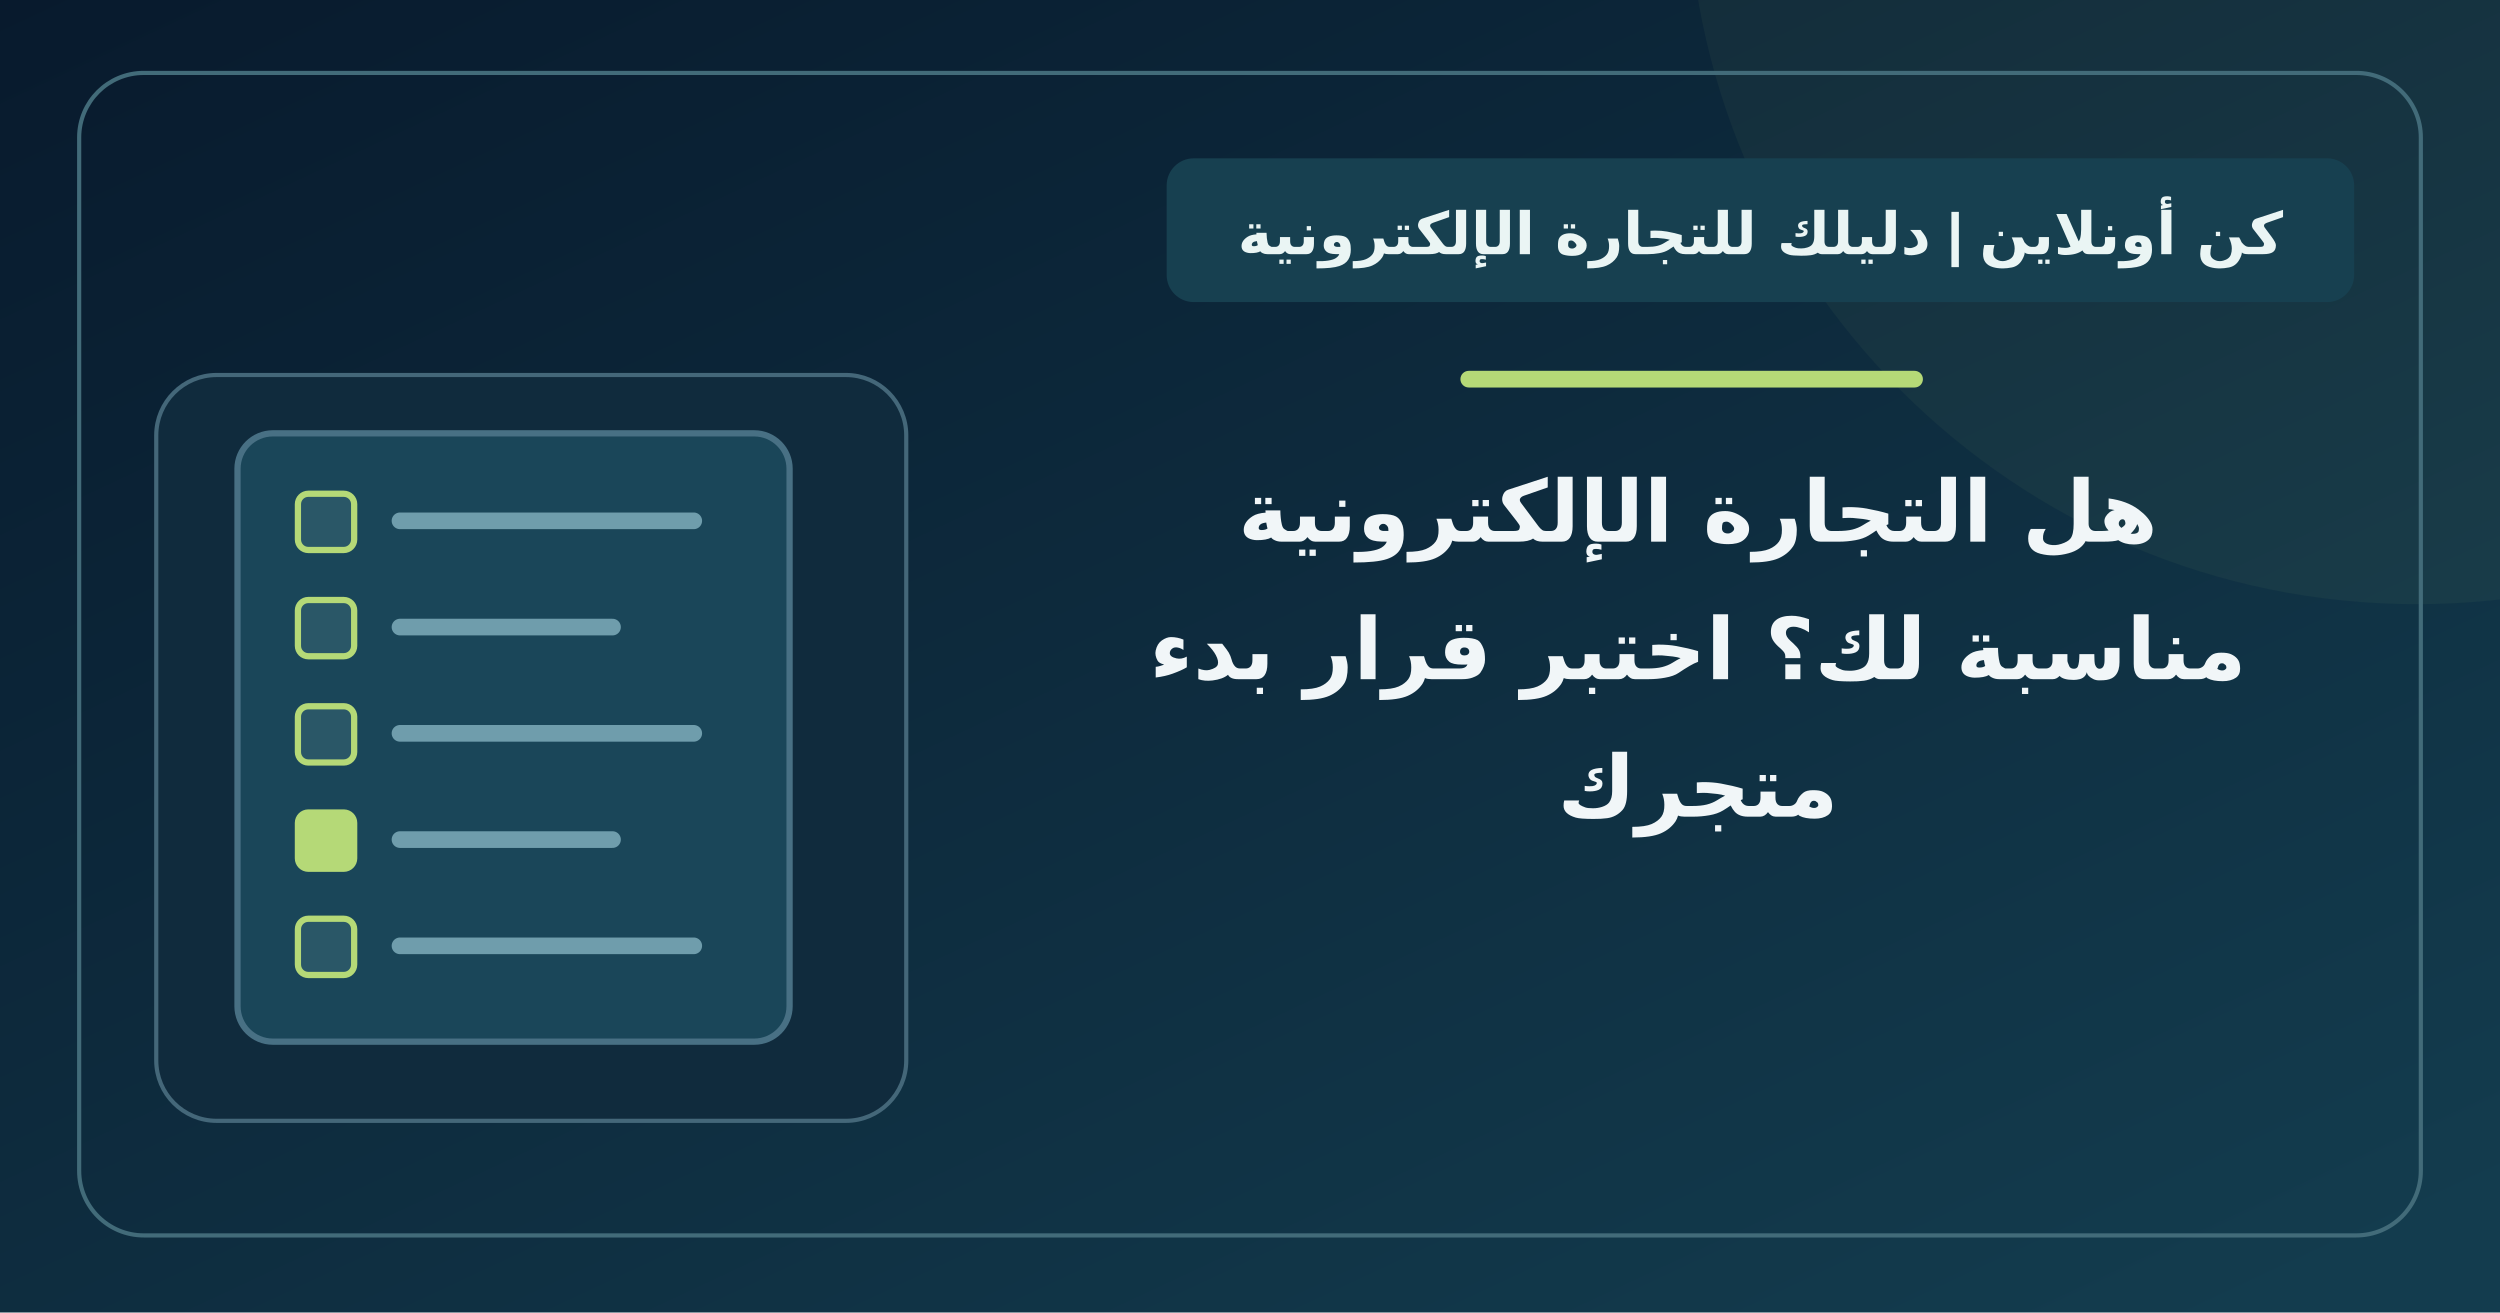
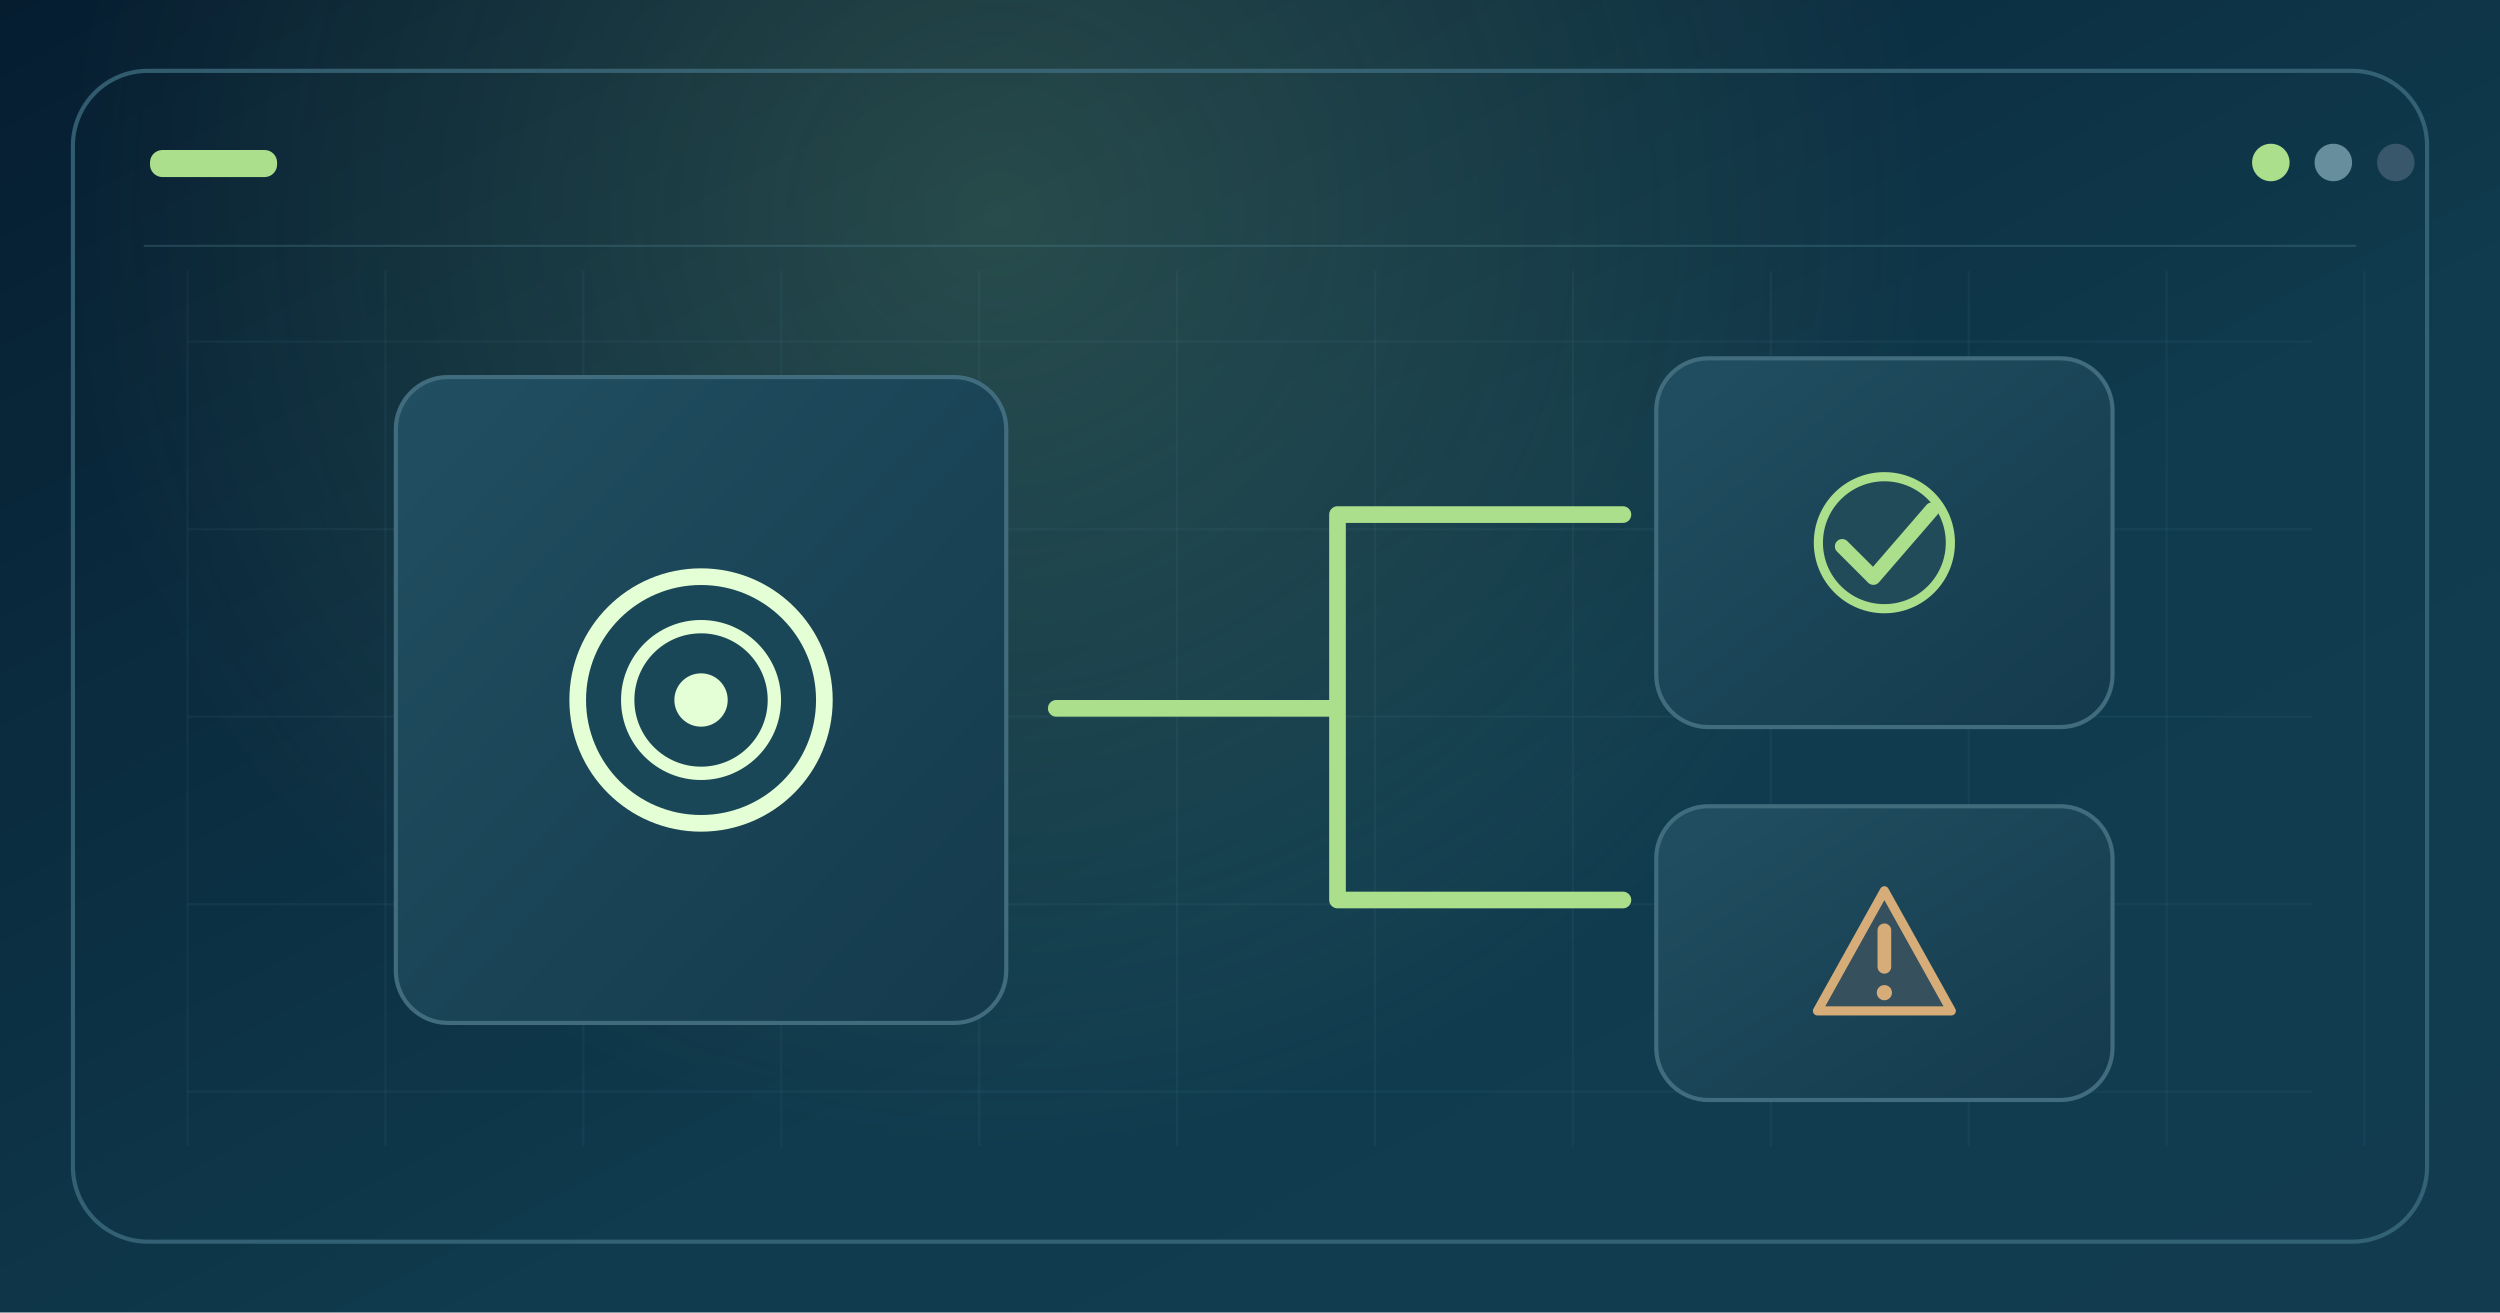
<svg xmlns="http://www.w3.org/2000/svg" width="1200" height="630" viewBox="0 0 1200 630" role="img" aria-labelledby="title desc">
  <defs>
-     <linearGradient id="g" x2=".9" y2="1">
-       <stop stop-color="#081a2d" />
-       <stop offset="1" stop-color="#133c4e" />
+     <linearGradient id="back" x1="0" y1="0" x2="1" y2="1">
+       <stop stop-color="#061d30" />
+       <stop offset=".62" stop-color="#103b4e" />
+       <stop offset="1" stop-color="#123b50" />
    </linearGradient>
+     <linearGradient id="glass" x1="0" y1="0" x2="1" y2="1">
+       <stop stop-color="#214f61" />
+       <stop offset="1" stop-color="#143a4d" />
+     </linearGradient>
+     <radialGradient id="bloom">
+       <stop stop-color="#acdf8b" stop-opacity=".18" />
+       <stop offset="1" stop-color="#acdf8b" stop-opacity="0" />
+     </radialGradient>
  </defs>
-   <rect width="1200" height="630" fill="url(#g)" />
-   <circle cx="1160" cy="-60" r="350" fill="#b5d977" opacity=".05" />
-   <rect x="38" y="35" width="1124" height="558" rx="31" fill="none" stroke="#426b79" stroke-width="2" />
-   <rect x="75" y="180" width="360" height="358" rx="29" fill="#102b3d" stroke="#446779" stroke-width="2" />
-   <rect x="114" y="208" width="265" height="292" rx="17" fill="#1a4659" stroke="#487084" stroke-width="3" />
-   <rect x="143" y="237" width="27" height="27" rx="5" fill="#2a5767" stroke="#b5d977" stroke-width="3" />
-   <path d="M192 250 L333 250" stroke="#6f9dac" stroke-width="8" stroke-linecap="round" fill="none" />
-   <rect x="143" y="288" width="27" height="27" rx="5" fill="#2a5767" stroke="#b5d977" stroke-width="3" />
-   <path d="M192 301 L294 301" stroke="#6f9dac" stroke-width="8" stroke-linecap="round" fill="none" />
-   <rect x="143" y="339" width="27" height="27" rx="5" fill="#2a5767" stroke="#b5d977" stroke-width="3" />
-   <path d="M192 352 L333 352" stroke="#6f9dac" stroke-width="8" stroke-linecap="round" fill="none" />
-   <rect x="143" y="390" width="27" height="27" rx="5" fill="#b5d977" stroke="#b5d977" stroke-width="3" />
-   <path d="M192 403 L294 403" stroke="#6f9dac" stroke-width="8" stroke-linecap="round" fill="none" />
-   <rect x="143" y="441" width="27" height="27" rx="5" fill="#2a5767" stroke="#b5d977" stroke-width="3" />
-   <path d="M192 454 L333 454" stroke="#6f9dac" stroke-width="8" stroke-linecap="round" fill="none" />
-   <rect x="560" y="76" width="570" height="69" rx="13" fill="#174050" />
-   <text x="845" y="122" text-anchor="middle" direction="rtl" font-family="Cairo,Tajawal,Arial,sans-serif" font-weight="700" font-size="28" fill="#eaf5f4">كن أونلاين | دليلك للتجارة الإلكترونية</text>
-   <rect x="701" y="178" width="222" height="8" rx="4" fill="#b5d977" />
-   <text x="815" y="260" text-anchor="middle" direction="rtl" font-family="Cairo,Tajawal,Arial,sans-serif" font-weight="700" font-size="41" fill="#f1f6f8">هل التجارة الإلكترونية</text>
-   <text x="815" y="326" text-anchor="middle" direction="rtl" font-family="Cairo,Tajawal,Arial,sans-serif" font-weight="700" font-size="41" fill="#f1f6f8">مناسبة لك؟ اختبر قرار بدء</text>
-   <text x="815" y="392" text-anchor="middle" direction="rtl" font-family="Cairo,Tajawal,Arial,sans-serif" font-weight="700" font-size="41" fill="#f1f6f8">متجرك</text>
+   <rect width="1200" height="630" fill="url(#back)" />
+   <circle cx="479" cy="103" r="450" fill="url(#bloom)" />
+   <rect x="35" y="34" width="1130" height="562" rx="36" fill="none" stroke="#3f6f81" stroke-width="2" opacity=".75" />
+   <path d="M69 118H1131" stroke="#4c7f8b" stroke-width="1" opacity=".34" />
+   <rect x="72" y="72" width="61" height="13" rx="6" fill="#acdf8b" />
+   <circle cx="1090" cy="78" r="9" fill="#acdf8b" />
+   <circle cx="1120" cy="78" r="9" fill="#668e9d" />
+   <circle cx="1150" cy="78" r="9" fill="#38576b" />
+   <g stroke="#508396" stroke-opacity=".10" stroke-width="1">
+     <path d="M90 130V550" />
+     <path d="M185 130V550" />
+     <path d="M280 130V550" />
+     <path d="M375 130V550" />
+     <path d="M470 130V550" />
+     <path d="M565 130V550" />
+     <path d="M660 130V550" />
+     <path d="M755 130V550" />
+     <path d="M850 130V550" />
+     <path d="M945 130V550" />
+     <path d="M1040 130V550" />
+     <path d="M1135 130V550" />
+     <path d="M90 164H1110" />
+     <path d="M90 254H1110" />
+     <path d="M90 344H1110" />
+     <path d="M90 434H1110" />
+     <path d="M90 524H1110" />
+   </g>
+   <rect x="190" y="181" width="293" height="310" rx="25" fill="url(#glass)" stroke="#416c7d" stroke-width="2" />
+   <g transform="translate(256.5 256) scale(1.6)">
+     <circle cx="50" cy="50" r="37" fill="#1a4758" stroke="#e4ffd5" stroke-width="5" />
+     <circle cx="50" cy="50" r="22" fill="none" stroke="#e4ffd5" stroke-width="4" />
+     <circle cx="50" cy="50" r="8" fill="#e4ffd5" stroke="none" stroke-width="0" />
+   </g>
+   <path d="M507 340H642M642 340V247H779M642 340V432H779" fill="none" stroke="#acdf8b" stroke-width="8" stroke-linecap="round" stroke-linejoin="round" />
+   <rect x="795" y="172" width="219" height="177" rx="25" fill="url(#glass)" stroke="#416c7d" stroke-width="2" />
+   <g transform="translate(860.5 216.5) scale(0.88)">
+     <circle cx="50" cy="50" r="36" fill="#214b58" stroke="#acdf8b" stroke-width="5" />
+     <path d="M27 52L44 69L76 32" fill="none" stroke="#acdf8b" stroke-width="8" stroke-linecap="round" stroke-linejoin="round" />
+   </g>
+   <rect x="795" y="387" width="219" height="141" rx="25" fill="url(#glass)" stroke="#416c7d" stroke-width="2" />
+   <g transform="translate(868 421) scale(0.73)">
+     <path d="M50 9L94 88H6Z" fill="#36505e" stroke="#d6ad78" stroke-width="6" stroke-linecap="round" stroke-linejoin="round" />
+     <path d="M50 35V59" fill="none" stroke="#d6ad78" stroke-width="9" stroke-linecap="round" stroke-linejoin="round" />
+     <circle cx="50" cy="76" r="5" fill="#d6ad78" stroke="none" stroke-width="0" />
+   </g>
</svg>
